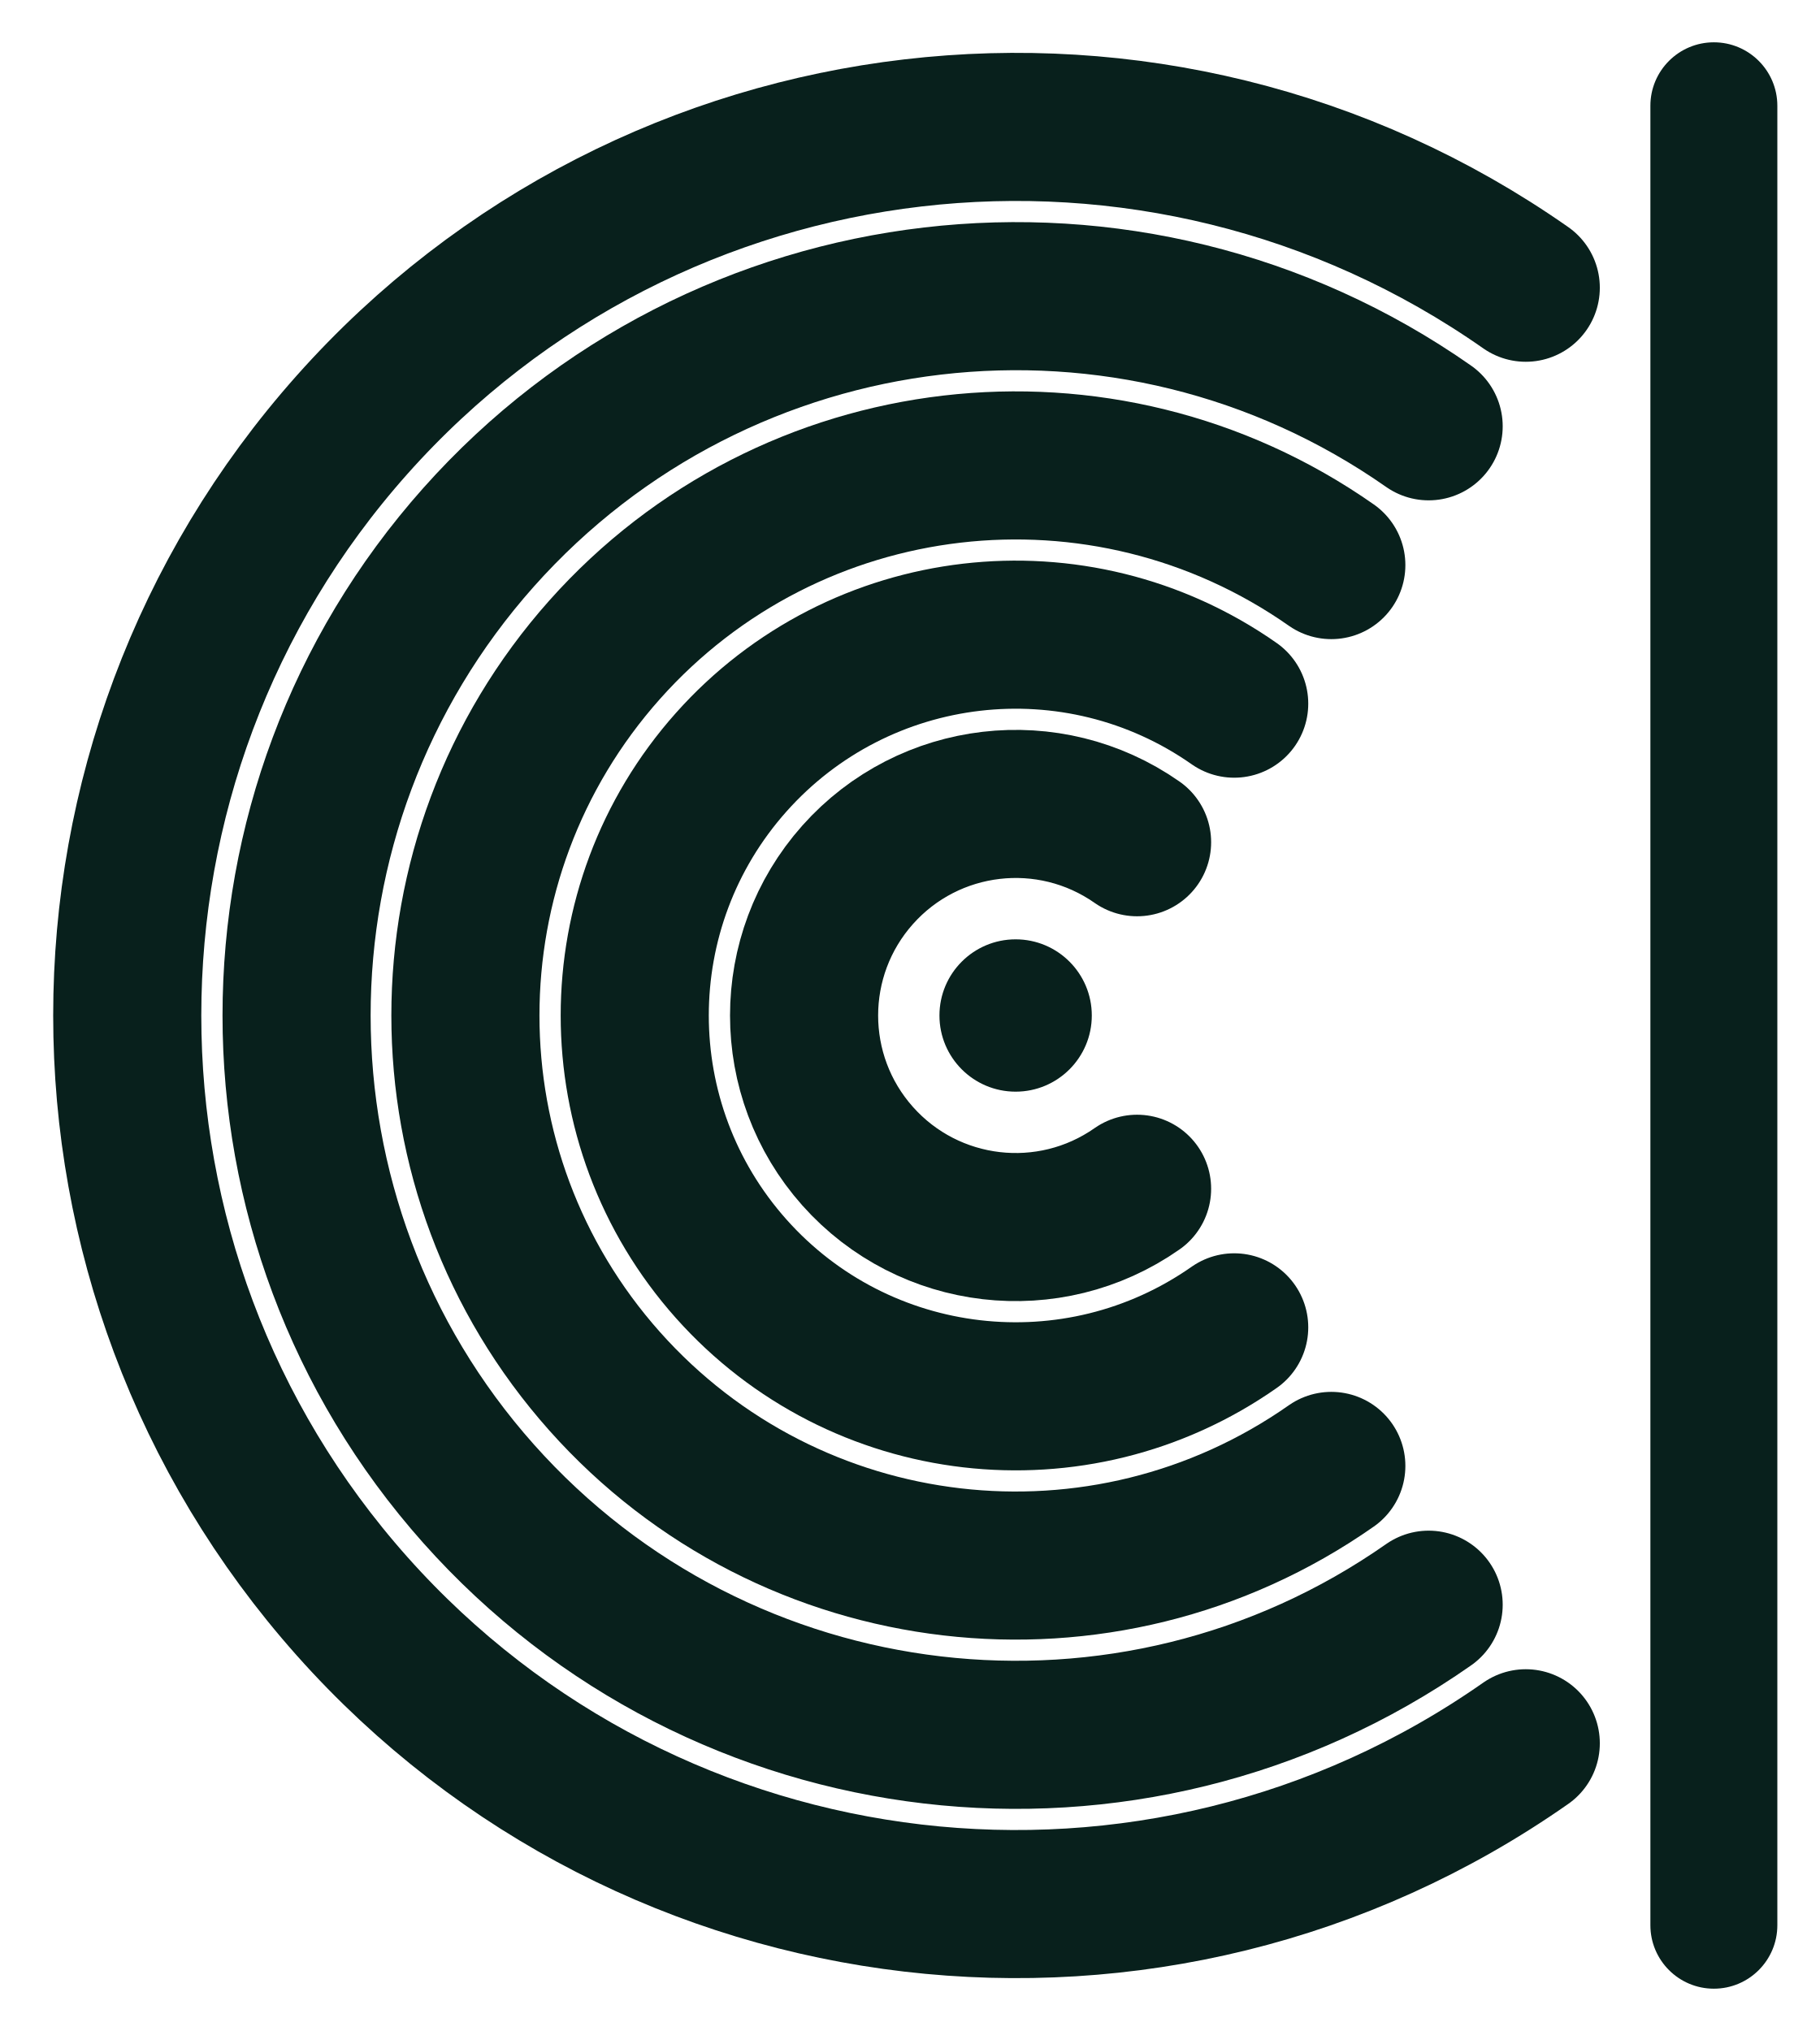
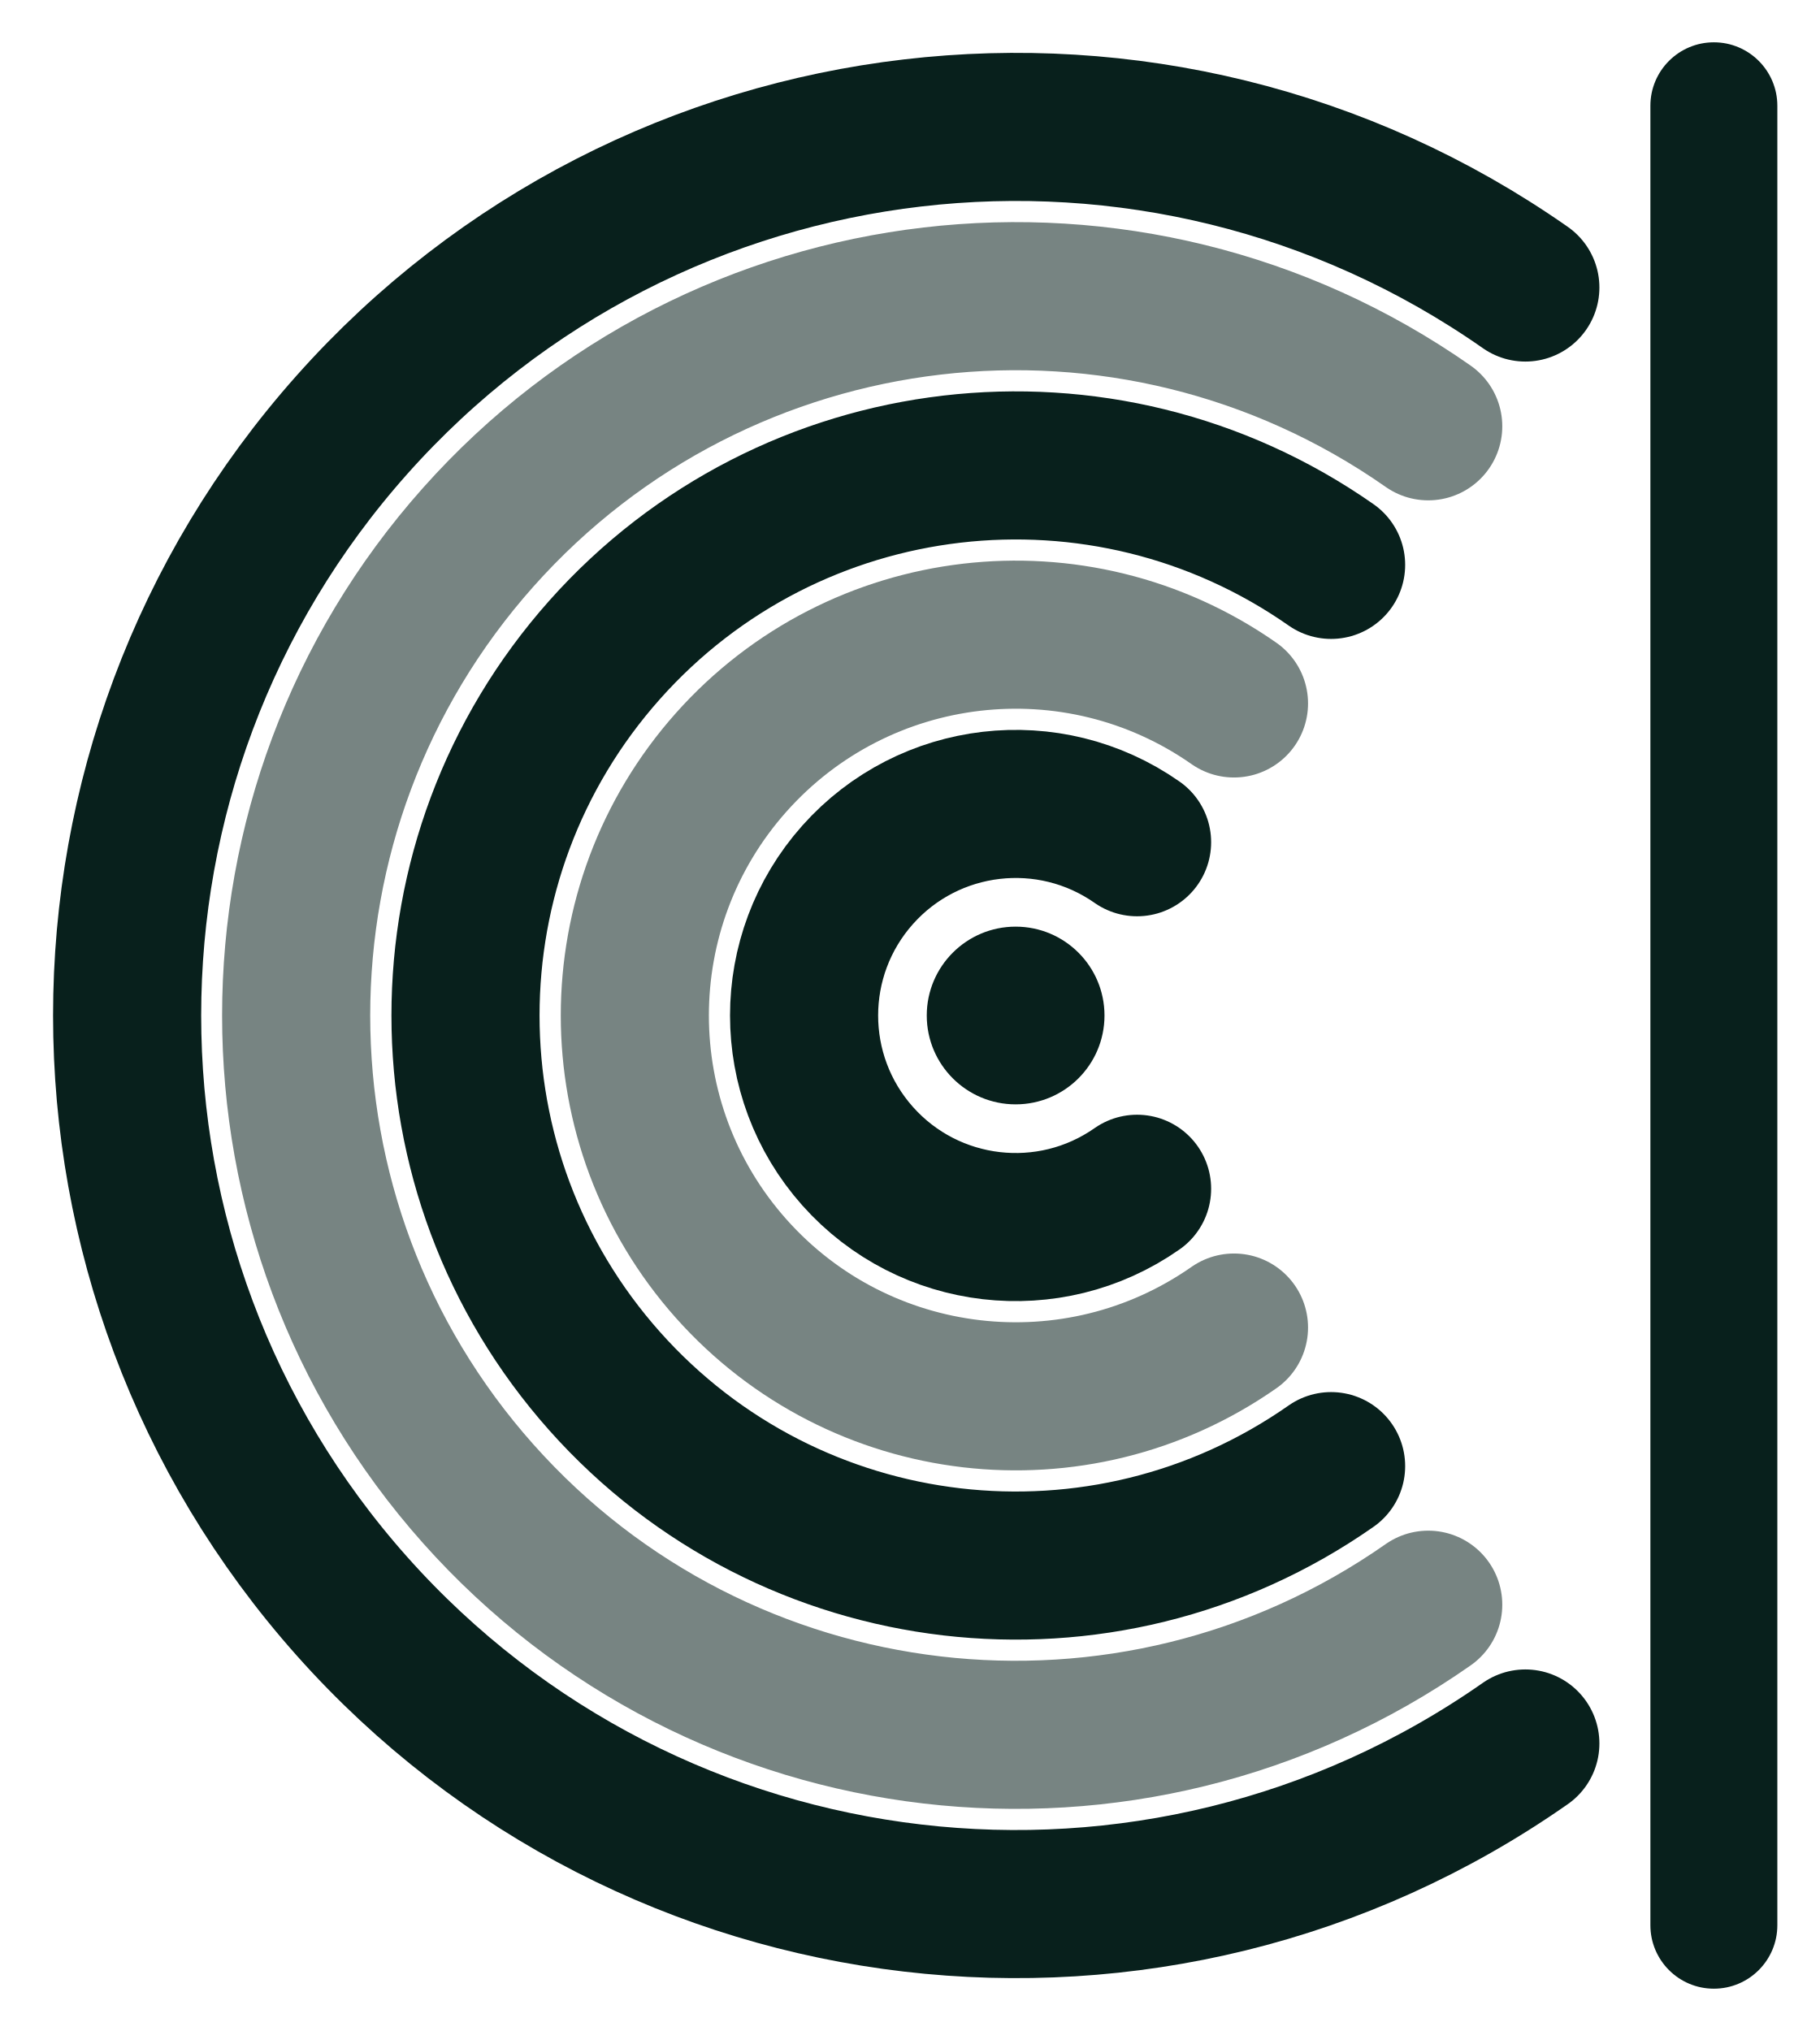
- <svg xmlns="http://www.w3.org/2000/svg" width="86" height="96" viewBox="10 12 86 96" role="img" aria-label="FastVault mark, monochrome ink">
-   <circle cx="58" cy="60" r="3.6" fill="#08201C" />
-   <path d="M63.74 51.81 A10 10 0 1 0 63.74 68.19" fill="none" stroke="#08201C" stroke-width="7" stroke-linecap="round" />
-   <path d="M68.33 45.26 A18 18 0 1 0 68.33 74.74" fill="none" stroke="#08201C" stroke-width="7" stroke-linecap="round" />
-   <path d="M72.92 38.71 A26 26 0 1 0 72.92 81.29" fill="none" stroke="#08201C" stroke-width="7" stroke-linecap="round" />
-   <path d="M77.52 32.15 A34 34 0 1 0 77.52 87.85" fill="none" stroke="#08201C" stroke-width="7" stroke-linecap="round" />
-   <path d="M82.11 25.6 A42 42 0 1 0 82.11 94.4" fill="none" stroke="#08201C" stroke-width="7" stroke-linecap="round" />
-   <rect x="88" y="14" width="6" height="92" rx="3" fill="#08201C" />
+ <svg xmlns="http://www.w3.org/2000/svg" width="86" height="96" viewBox="10 12 86 96" role="img" aria-label="FastVault mark">
+   <defs />
+   <g>
+     <path d="M63.74 51.81A10 10 0 1 0 63.74 68.19" fill="none" stroke="#08201C" stroke-width="7" stroke-linecap="round" stroke-opacity="1" />
+     <path d="M68.32 45.25A18 18 0 1 0 68.32 74.75" fill="none" stroke="#08201C" stroke-width="7" stroke-linecap="round" stroke-opacity="0.55" />
+     <path d="M72.91 38.70A26 26 0 1 0 72.91 81.30" fill="none" stroke="#08201C" stroke-width="7" stroke-linecap="round" stroke-opacity="1" />
+     <path d="M77.50 32.15A34 34 0 1 0 77.50 87.85" fill="none" stroke="#08201C" stroke-width="7" stroke-linecap="round" stroke-opacity="0.55" />
+     <path d="M82.09 25.59A42 42 0 1 0 82.09 94.41" fill="none" stroke="#08201C" stroke-width="7" stroke-linecap="round" stroke-opacity="1" />
+     <circle cx="58" cy="60" r="4.2" fill="#08201C" />
+     <rect x="88" y="14" width="6" height="92" rx="3" fill="#08201C" />
+   </g>
</svg>
